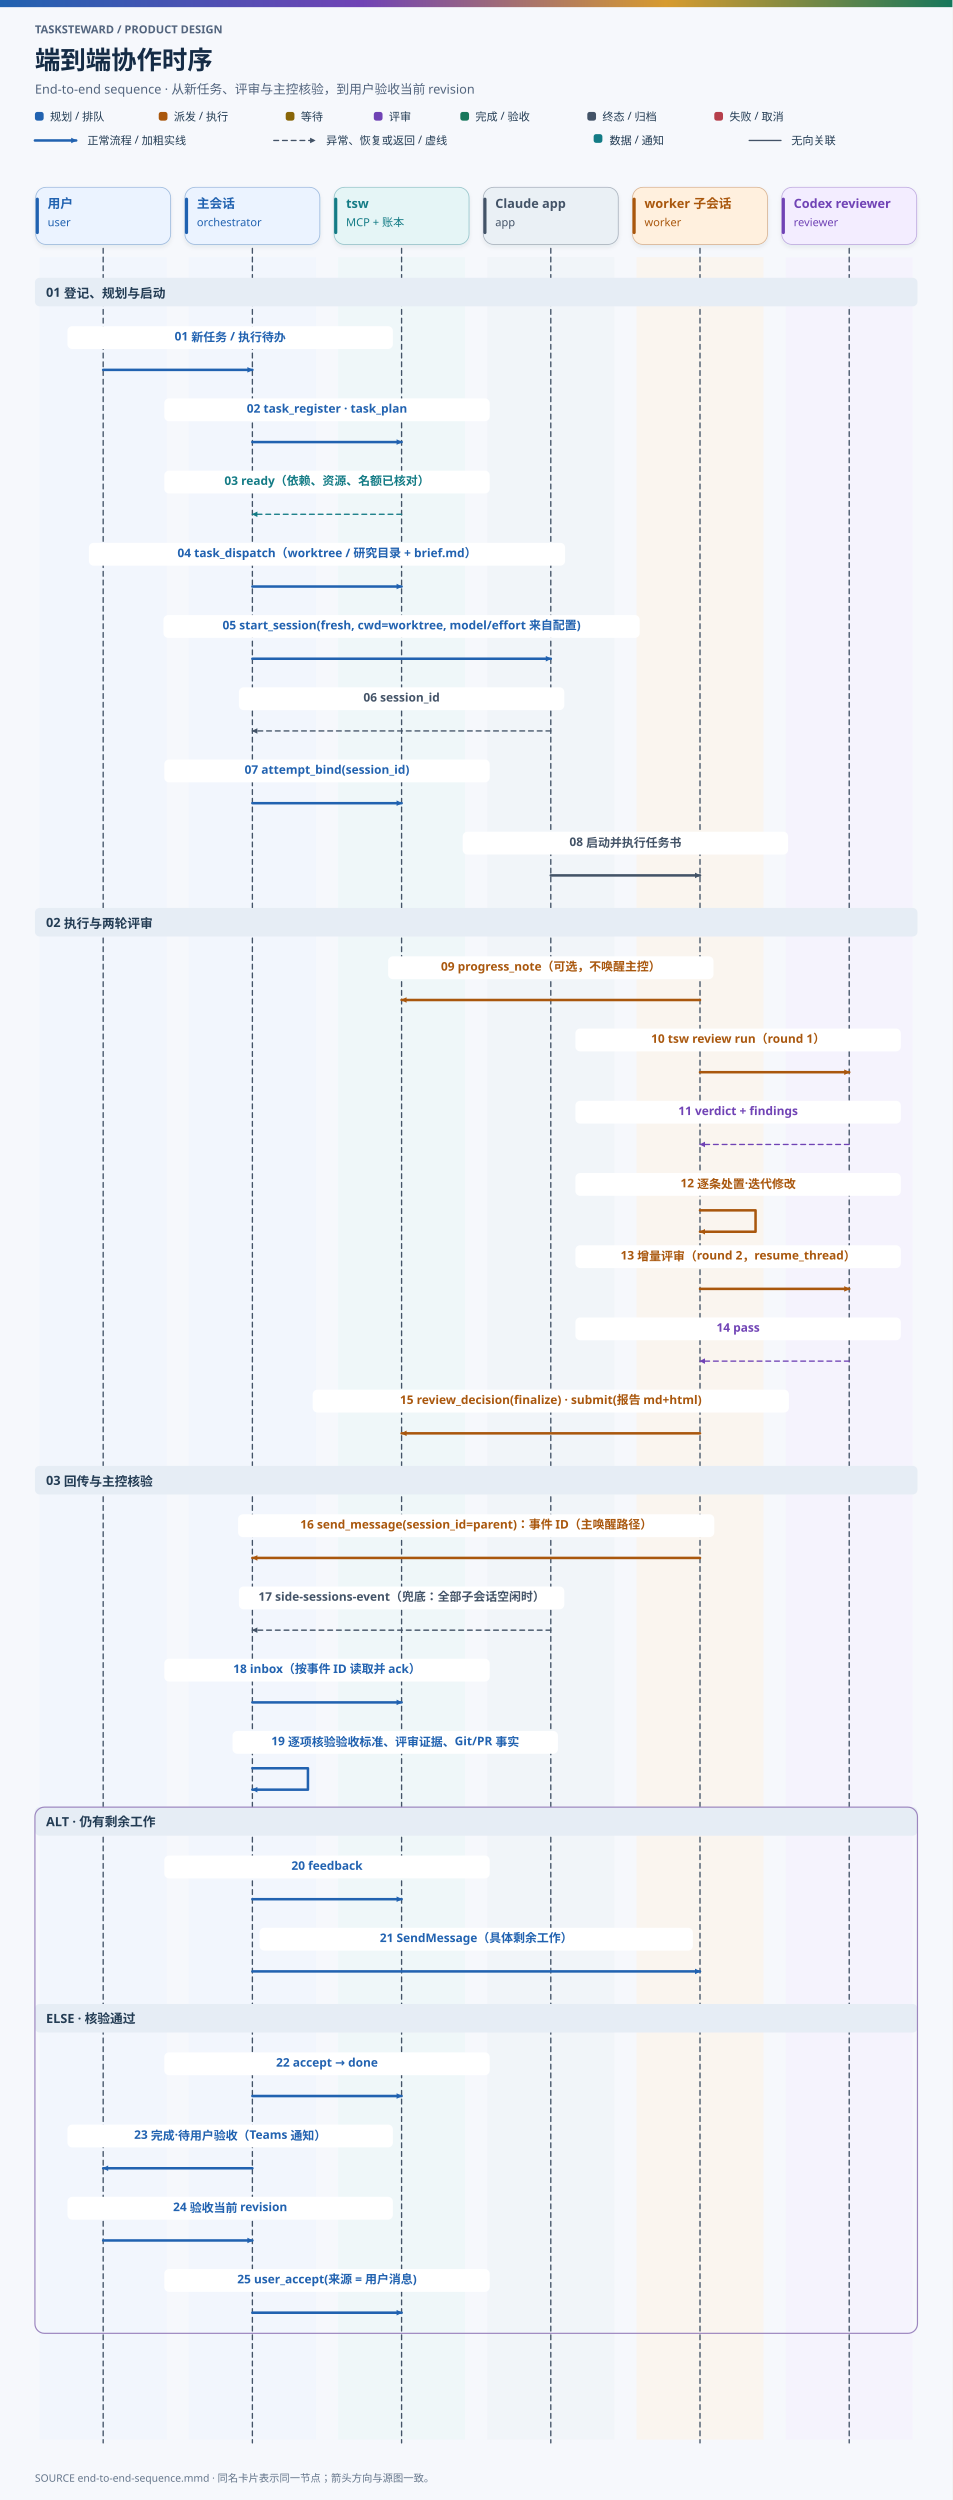
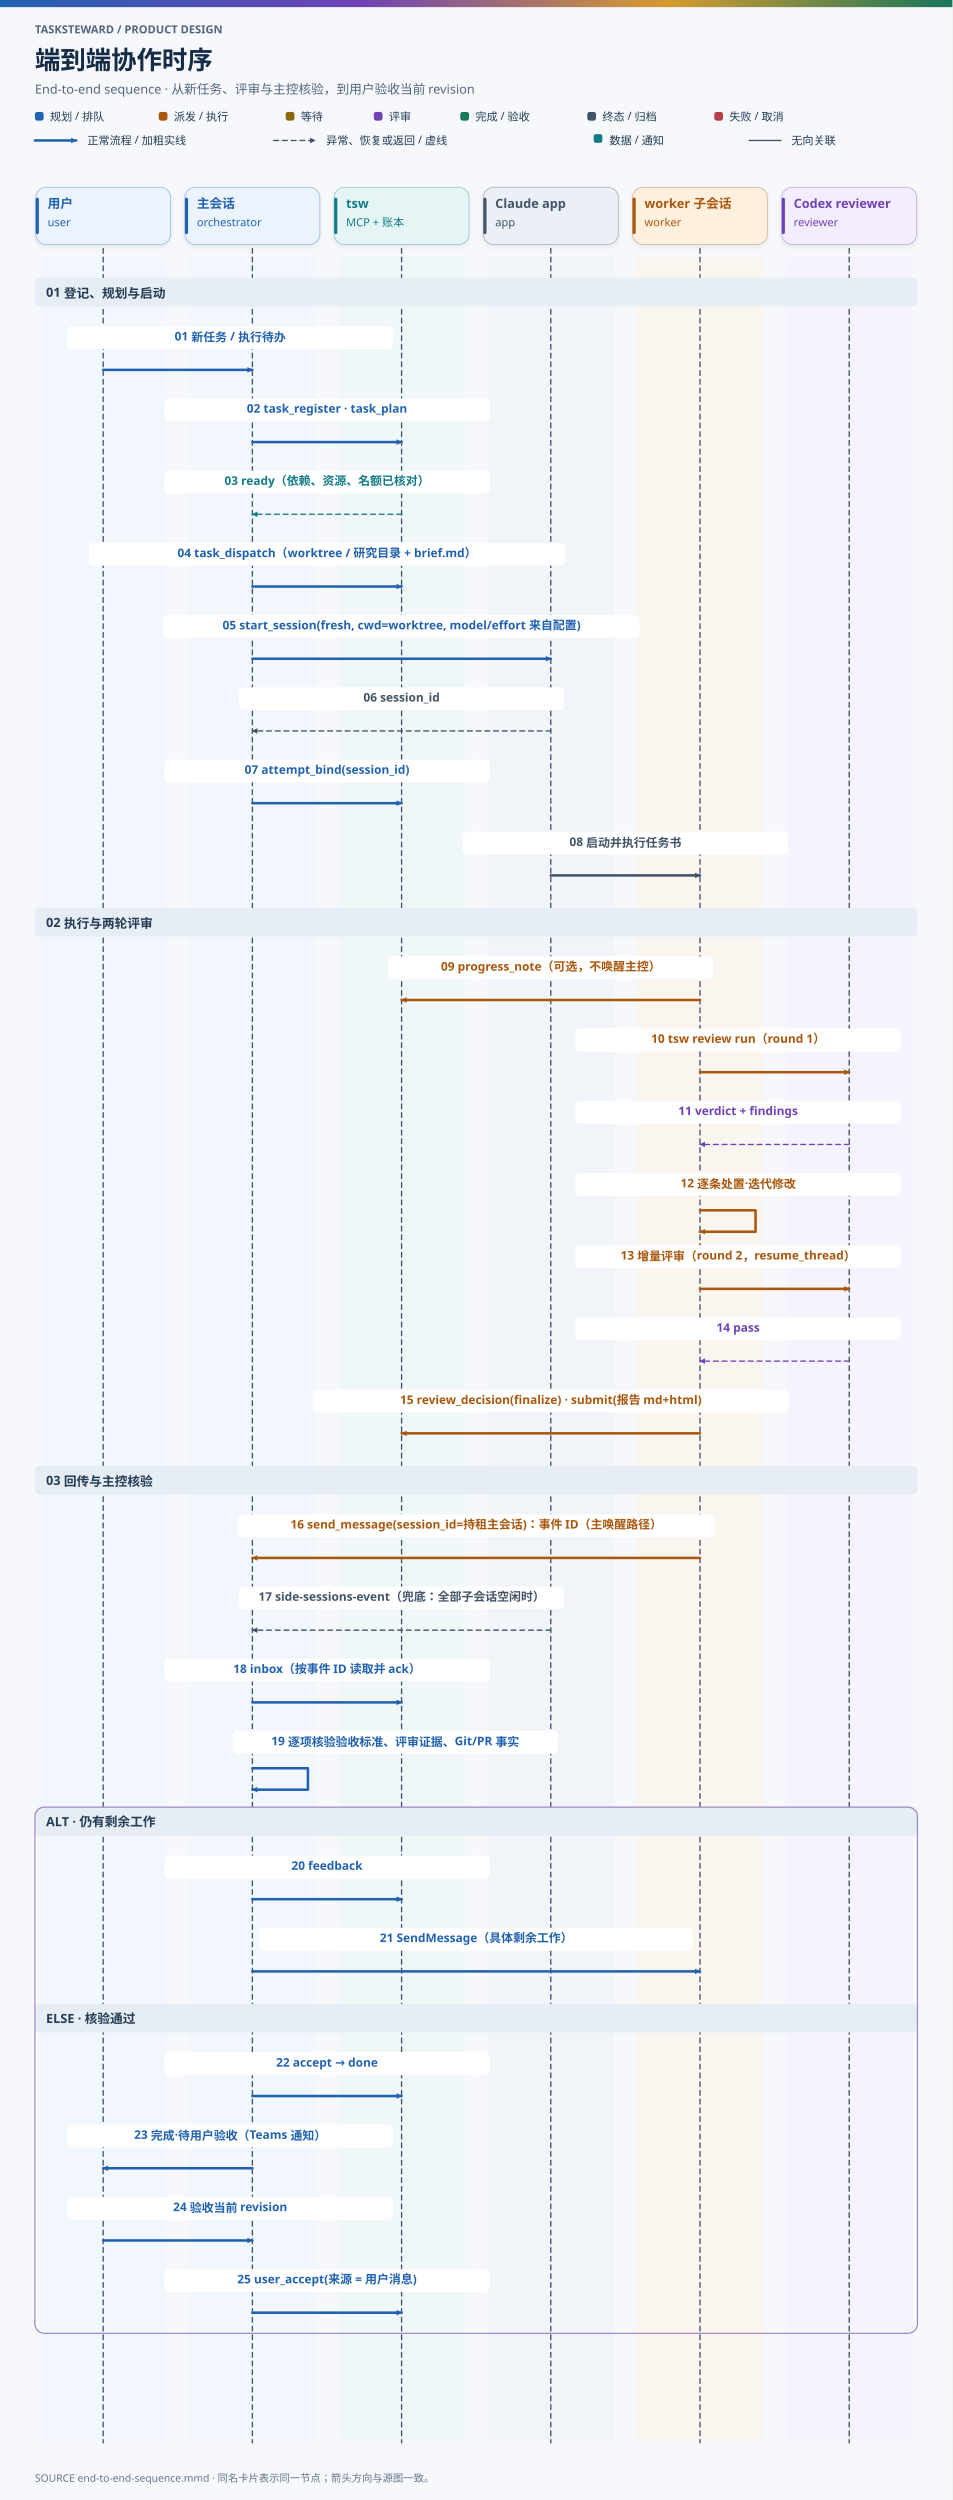
<svg xmlns="http://www.w3.org/2000/svg" width="1200" height="3150" viewBox="0 0 1200 3150" role="img" aria-labelledby="end-to-end-sequence-title" font-family="Segoe UI, Microsoft YaHei, sans-serif">
  <defs>
    <linearGradient id="end-to-end-sequence-header">
      <stop stop-color="#2162B0" />
      <stop offset=".38" stop-color="#7043B5" />
      <stop offset=".7" stop-color="#D79B2F" />
      <stop offset="1" stop-color="#17775B" />
    </linearGradient>
    <filter id="end-to-end-sequence-shadow" x="-10%" y="-20%" width="120%" height="150%">
      <feDropShadow dx="0" dy="3" stdDeviation="3" flood-color="#19334F" flood-opacity=".08" />
    </filter>
    <marker id="end-to-end-sequence-arrow-blue" viewBox="0 0 10 10" refX="9" refY="5" markerWidth="7" markerHeight="7" orient="auto-start-reverse" markerUnits="userSpaceOnUse">
      <path d="M 0 0 L 10 5 L 0 10 z" fill="#2162B0" />
    </marker>
    <marker id="end-to-end-sequence-arrow-orange" viewBox="0 0 10 10" refX="9" refY="5" markerWidth="7" markerHeight="7" orient="auto-start-reverse" markerUnits="userSpaceOnUse">
      <path d="M 0 0 L 10 5 L 0 10 z" fill="#A9570D" />
    </marker>
    <marker id="end-to-end-sequence-arrow-yellow" viewBox="0 0 10 10" refX="9" refY="5" markerWidth="7" markerHeight="7" orient="auto-start-reverse" markerUnits="userSpaceOnUse">
      <path d="M 0 0 L 10 5 L 0 10 z" fill="#896609" />
    </marker>
    <marker id="end-to-end-sequence-arrow-purple" viewBox="0 0 10 10" refX="9" refY="5" markerWidth="7" markerHeight="7" orient="auto-start-reverse" markerUnits="userSpaceOnUse">
      <path d="M 0 0 L 10 5 L 0 10 z" fill="#7043B5" />
    </marker>
    <marker id="end-to-end-sequence-arrow-green" viewBox="0 0 10 10" refX="9" refY="5" markerWidth="7" markerHeight="7" orient="auto-start-reverse" markerUnits="userSpaceOnUse">
      <path d="M 0 0 L 10 5 L 0 10 z" fill="#17775B" />
    </marker>
    <marker id="end-to-end-sequence-arrow-slate" viewBox="0 0 10 10" refX="9" refY="5" markerWidth="7" markerHeight="7" orient="auto-start-reverse" markerUnits="userSpaceOnUse">
      <path d="M 0 0 L 10 5 L 0 10 z" fill="#435367" />
    </marker>
    <marker id="end-to-end-sequence-arrow-red" viewBox="0 0 10 10" refX="9" refY="5" markerWidth="7" markerHeight="7" orient="auto-start-reverse" markerUnits="userSpaceOnUse">
      <path d="M 0 0 L 10 5 L 0 10 z" fill="#B63F4B" />
    </marker>
    <marker id="end-to-end-sequence-arrow-teal" viewBox="0 0 10 10" refX="9" refY="5" markerWidth="7" markerHeight="7" orient="auto-start-reverse" markerUnits="userSpaceOnUse">
      <path d="M 0 0 L 10 5 L 0 10 z" fill="#137B85" />
    </marker>
  </defs>
  <rect x="0" y="0" width="1200" height="3150" rx="0" fill="#F6F8FC" stroke="none" />
  <rect x="0" y="0" width="1200" height="9" rx="0" fill="url(#end-to-end-sequence-header)" stroke="none" />
  <text x="44" y="42" font-size="14" fill="#53657E" text-anchor="start" font-weight="600">TASKSTEWARD  /  PRODUCT DESIGN</text>
  <text x="44" y="87" font-size="32" fill="#152C46" text-anchor="start" font-weight="700">端到端协作时序</text>
  <text x="44" y="118" font-size="16" fill="#53657E" text-anchor="start" font-weight="400">End-to-end sequence  ·  从新任务、评审与主控核验，到用户验收当前 revision</text>
  <rect x="44" y="141" width="11" height="11" rx="3" fill="#2162B0" stroke="none" />
  <text x="63" y="152" font-size="14" fill="#233C54" text-anchor="start" font-weight="400">规划 / 排队</text>
  <rect x="200" y="141" width="11" height="11" rx="3" fill="#A9570D" stroke="none" />
  <text x="219" y="152" font-size="14" fill="#233C54" text-anchor="start" font-weight="400">派发 / 执行</text>
  <rect x="360" y="141" width="11" height="11" rx="3" fill="#896609" stroke="none" />
  <text x="379" y="152" font-size="14" fill="#233C54" text-anchor="start" font-weight="400">等待</text>
  <rect x="471" y="141" width="11" height="11" rx="3" fill="#7043B5" stroke="none" />
  <text x="490" y="152" font-size="14" fill="#233C54" text-anchor="start" font-weight="400">评审</text>
  <rect x="580" y="141" width="11" height="11" rx="3" fill="#17775B" stroke="none" />
  <text x="599" y="152" font-size="14" fill="#233C54" text-anchor="start" font-weight="400">完成 / 验收</text>
  <rect x="740" y="141" width="11" height="11" rx="3" fill="#435367" stroke="none" />
  <text x="759" y="152" font-size="14" fill="#233C54" text-anchor="start" font-weight="400">终态 / 归档</text>
  <rect x="900" y="141" width="11" height="11" rx="3" fill="#B63F4B" stroke="none" />
  <text x="919" y="152" font-size="14" fill="#233C54" text-anchor="start" font-weight="400">失败 / 取消</text>
  <path d="M 44,177 L 96,177" fill="none" stroke="#2162B0" stroke-width="3.2" stroke-linecap="round" stroke-linejoin="round" marker-end="url(#end-to-end-sequence-arrow-blue)" />
  <text x="110" y="182" font-size="14" fill="#233C54" text-anchor="start" font-weight="400">正常流程 / 加粗实线</text>
  <path d="M 345,177 L 397,177" fill="none" stroke="#435367" stroke-width="1.7" stroke-linecap="round" stroke-linejoin="round" stroke-dasharray="6 5" marker-end="url(#end-to-end-sequence-arrow-slate)" />
  <text x="411" y="182" font-size="14" fill="#233C54" text-anchor="start" font-weight="400">异常、恢复或返回 / 虚线</text>
  <rect x="748" y="169" width="11" height="11" rx="3" fill="#137B85" stroke="none" />
  <text x="768" y="182" font-size="14" fill="#233C54" text-anchor="start" font-weight="400">数据 / 通知</text>
  <path d="M 944,177 L 984,177" fill="none" stroke="#435367" stroke-width="1.7" stroke-linecap="round" stroke-linejoin="round" />
  <text x="997" y="182" font-size="14" fill="#233C54" text-anchor="start" font-weight="400">无向关联</text>
  <rect x="50" y="324" width="160" height="2750" rx="0" fill="#EBF3FF" stroke="none" opacity=".42" />
  <g data-node="U">
    <rect x="45" y="236" width="170" height="72" rx="13" fill="#EBF3FF" stroke="#2162B0" filter="url(#end-to-end-sequence-shadow)" stroke-opacity=".40" />
    <rect x="45" y="249" width="4" height="46" rx="2" fill="#2162B0" stroke="none" />
    <text x="60" y="262" font-size="16" fill="#2162B0" text-anchor="start" font-weight="650">用户</text>
    <text x="60" y="285.0" font-size="14" fill="#2162B0" text-anchor="start" font-weight="400">user</text>
  </g>
  <path d="M 130,313 L 130,3078" fill="none" stroke="#435367" stroke-width="1.7" stroke-linecap="round" stroke-linejoin="round" stroke-dasharray="6 5" />
  <rect x="238" y="324" width="160" height="2750" rx="0" fill="#EBF3FF" stroke="none" opacity=".42" />
  <g data-node="O">
    <rect x="233" y="236" width="170" height="72" rx="13" fill="#EBF3FF" stroke="#2162B0" filter="url(#end-to-end-sequence-shadow)" stroke-opacity=".40" />
    <rect x="233" y="249" width="4" height="46" rx="2" fill="#2162B0" stroke="none" />
    <text x="248" y="262" font-size="16" fill="#2162B0" text-anchor="start" font-weight="650">主会话</text>
    <text x="248" y="285.0" font-size="14" fill="#2162B0" text-anchor="start" font-weight="400">orchestrator</text>
  </g>
  <path d="M 318,313 L 318,3078" fill="none" stroke="#435367" stroke-width="1.7" stroke-linecap="round" stroke-linejoin="round" stroke-dasharray="6 5" />
  <rect x="426" y="324" width="160" height="2750" rx="0" fill="#E5F5F6" stroke="none" opacity=".42" />
  <g data-node="C">
    <rect x="421" y="236" width="170" height="72" rx="13" fill="#E5F5F6" stroke="#137B85" filter="url(#end-to-end-sequence-shadow)" stroke-opacity=".40" />
    <rect x="421" y="249" width="4" height="46" rx="2" fill="#137B85" stroke="none" />
    <text x="436" y="262" font-size="16" fill="#137B85" text-anchor="start" font-weight="650">tsw</text>
    <text x="436" y="285.0" font-size="14" fill="#137B85" text-anchor="start" font-weight="400">MCP + 账本</text>
  </g>
  <path d="M 506,313 L 506,3078" fill="none" stroke="#435367" stroke-width="1.7" stroke-linecap="round" stroke-linejoin="round" stroke-dasharray="6 5" />
  <rect x="614" y="324" width="160" height="2750" rx="0" fill="#EAF0F5" stroke="none" opacity=".42" />
  <g data-node="A">
    <rect x="609" y="236" width="170" height="72" rx="13" fill="#EAF0F5" stroke="#435367" filter="url(#end-to-end-sequence-shadow)" stroke-opacity=".40" />
    <rect x="609" y="249" width="4" height="46" rx="2" fill="#435367" stroke="none" />
    <text x="624" y="262" font-size="16" fill="#435367" text-anchor="start" font-weight="650">Claude app</text>
    <text x="624" y="285.0" font-size="14" fill="#435367" text-anchor="start" font-weight="400">app</text>
  </g>
  <path d="M 694,313 L 694,3078" fill="none" stroke="#435367" stroke-width="1.7" stroke-linecap="round" stroke-linejoin="round" stroke-dasharray="6 5" />
  <rect x="802" y="324" width="160" height="2750" rx="0" fill="#FFF0DE" stroke="none" opacity=".42" />
  <g data-node="W">
    <rect x="797" y="236" width="170" height="72" rx="13" fill="#FFF0DE" stroke="#A9570D" filter="url(#end-to-end-sequence-shadow)" stroke-opacity=".40" />
    <rect x="797" y="249" width="4" height="46" rx="2" fill="#A9570D" stroke="none" />
    <text x="812" y="262" font-size="16" fill="#A9570D" text-anchor="start" font-weight="650">worker 子会话</text>
    <text x="812" y="285.0" font-size="14" fill="#A9570D" text-anchor="start" font-weight="400">worker</text>
  </g>
  <path d="M 882,313 L 882,3078" fill="none" stroke="#435367" stroke-width="1.7" stroke-linecap="round" stroke-linejoin="round" stroke-dasharray="6 5" />
  <rect x="990" y="324" width="160" height="2750" rx="0" fill="#F3EDFF" stroke="none" opacity=".42" />
  <g data-node="X">
    <rect x="985" y="236" width="170" height="72" rx="13" fill="#F3EDFF" stroke="#7043B5" filter="url(#end-to-end-sequence-shadow)" stroke-opacity=".40" />
    <rect x="985" y="249" width="4" height="46" rx="2" fill="#7043B5" stroke="none" />
    <text x="1000" y="262" font-size="16" fill="#7043B5" text-anchor="start" font-weight="650">Codex reviewer</text>
    <text x="1000" y="285.0" font-size="14" fill="#7043B5" text-anchor="start" font-weight="400">reviewer</text>
  </g>
  <path d="M 1070,313 L 1070,3078" fill="none" stroke="#435367" stroke-width="1.7" stroke-linecap="round" stroke-linejoin="round" stroke-dasharray="6 5" />
  <rect x="44" y="350" width="1112" height="36" rx="6" fill="#E6EDF5" stroke="none" />
  <text x="58" y="374" font-size="16" fill="#233C54" text-anchor="start" font-weight="700">01  登记、规划与启动</text>
  <g data-edge="0" data-source="U" data-target="O">
    <path d="M 130,466 L 318,466" fill="none" stroke="#2162B0" stroke-width="3.2" stroke-linecap="round" stroke-linejoin="round" marker-end="url(#end-to-end-sequence-arrow-blue)" />
    <rect x="85.0" y="411" width="410" height="28.75" rx="6" fill="#FFFFFF" stroke="none" />
    <text x="290.0" y="429.0" font-size="15" fill="#2162B0" text-anchor="middle" font-weight="600">01  新任务 / 执行待办</text>
  </g>
  <g data-edge="1" data-source="O" data-target="C">
    <path d="M 318,557 L 506,557" fill="none" stroke="#2162B0" stroke-width="3.2" stroke-linecap="round" stroke-linejoin="round" marker-end="url(#end-to-end-sequence-arrow-blue)" />
    <rect x="207.0" y="502" width="410" height="28.75" rx="6" fill="#FFFFFF" stroke="none" />
    <text x="412.0" y="520.0" font-size="15" fill="#2162B0" text-anchor="middle" font-weight="600">02  task_register · task_plan</text>
  </g>
  <g data-edge="2" data-source="C" data-target="O">
    <path d="M 506,648 L 318,648" fill="none" stroke="#137B85" stroke-width="1.7" stroke-linecap="round" stroke-linejoin="round" stroke-dasharray="6 5" marker-end="url(#end-to-end-sequence-arrow-teal)" />
    <rect x="207.0" y="593" width="410" height="28.75" rx="6" fill="#FFFFFF" stroke="none" />
    <text x="412.0" y="611.0" font-size="15" fill="#137B85" text-anchor="middle" font-weight="600">03  ready（依赖、资源、名额已核对）</text>
  </g>
  <g data-edge="3" data-source="O" data-target="C">
    <path d="M 318,739 L 506,739" fill="none" stroke="#2162B0" stroke-width="3.2" stroke-linecap="round" stroke-linejoin="round" marker-end="url(#end-to-end-sequence-arrow-blue)" />
    <rect x="112.0" y="684" width="600" height="28.75" rx="6" fill="#FFFFFF" stroke="none" />
    <text x="412.0" y="702.0" font-size="15" fill="#2162B0" text-anchor="middle" font-weight="600">04  task_dispatch（worktree / 研究目录 + brief.md）</text>
  </g>
  <g data-edge="4" data-source="O" data-target="A">
    <path d="M 318,830 L 694,830" fill="none" stroke="#2162B0" stroke-width="3.2" stroke-linecap="round" stroke-linejoin="round" marker-end="url(#end-to-end-sequence-arrow-blue)" />
    <rect x="206.0" y="775" width="600" height="28.75" rx="6" fill="#FFFFFF" stroke="none" />
    <text x="506.0" y="793.0" font-size="15" fill="#2162B0" text-anchor="middle" font-weight="600">05  start_session(fresh, cwd=worktree, model/effort 来自配置)</text>
  </g>
  <g data-edge="5" data-source="A" data-target="O">
    <path d="M 694,921 L 318,921" fill="none" stroke="#435367" stroke-width="1.7" stroke-linecap="round" stroke-linejoin="round" stroke-dasharray="6 5" marker-end="url(#end-to-end-sequence-arrow-slate)" />
    <rect x="301.0" y="866" width="410" height="28.75" rx="6" fill="#FFFFFF" stroke="none" />
    <text x="506.0" y="884.0" font-size="15" fill="#435367" text-anchor="middle" font-weight="600">06  session_id</text>
  </g>
  <g data-edge="6" data-source="O" data-target="C">
    <path d="M 318,1012 L 506,1012" fill="none" stroke="#2162B0" stroke-width="3.2" stroke-linecap="round" stroke-linejoin="round" marker-end="url(#end-to-end-sequence-arrow-blue)" />
    <rect x="207.0" y="957" width="410" height="28.75" rx="6" fill="#FFFFFF" stroke="none" />
    <text x="412.0" y="975.0" font-size="15" fill="#2162B0" text-anchor="middle" font-weight="600">07  attempt_bind(session_id)</text>
  </g>
  <g data-edge="7" data-source="A" data-target="W">
    <path d="M 694,1103 L 882,1103" fill="none" stroke="#435367" stroke-width="3.2" stroke-linecap="round" stroke-linejoin="round" marker-end="url(#end-to-end-sequence-arrow-slate)" />
    <rect x="583.0" y="1048" width="410" height="28.75" rx="6" fill="#FFFFFF" stroke="none" />
    <text x="788.0" y="1066.0" font-size="15" fill="#435367" text-anchor="middle" font-weight="600">08  启动并执行任务书</text>
  </g>
  <rect x="44" y="1144" width="1112" height="36" rx="6" fill="#E6EDF5" stroke="none" />
  <text x="58" y="1168" font-size="16" fill="#233C54" text-anchor="start" font-weight="700">02  执行与两轮评审</text>
  <g data-edge="8" data-source="W" data-target="C">
    <path d="M 882,1260 L 506,1260" fill="none" stroke="#A9570D" stroke-width="3.2" stroke-linecap="round" stroke-linejoin="round" marker-end="url(#end-to-end-sequence-arrow-orange)" />
    <rect x="489.0" y="1205" width="410" height="28.75" rx="6" fill="#FFFFFF" stroke="none" />
    <text x="694.0" y="1223.0" font-size="15" fill="#A9570D" text-anchor="middle" font-weight="600">09  progress_note（可选，不唤醒主控）</text>
  </g>
  <g data-edge="9" data-source="W" data-target="X">
    <path d="M 882,1351 L 1070,1351" fill="none" stroke="#A9570D" stroke-width="3.2" stroke-linecap="round" stroke-linejoin="round" marker-end="url(#end-to-end-sequence-arrow-orange)" />
    <rect x="725.0" y="1296" width="410" height="28.75" rx="6" fill="#FFFFFF" stroke="none" />
    <text x="930.0" y="1314.0" font-size="15" fill="#A9570D" text-anchor="middle" font-weight="600">10  tsw review run（round 1）</text>
  </g>
  <g data-edge="10" data-source="X" data-target="W">
    <path d="M 1070,1442 L 882,1442" fill="none" stroke="#7043B5" stroke-width="1.7" stroke-linecap="round" stroke-linejoin="round" stroke-dasharray="6 5" marker-end="url(#end-to-end-sequence-arrow-purple)" />
    <rect x="725.0" y="1387" width="410" height="28.75" rx="6" fill="#FFFFFF" stroke="none" />
    <text x="930.0" y="1405.0" font-size="15" fill="#7043B5" text-anchor="middle" font-weight="600">11  verdict + findings</text>
  </g>
  <g data-edge="11" data-source="W" data-target="W">
    <path d="M 882,1525 L 952,1525 L 952,1552 L 882,1552" fill="none" stroke="#A9570D" stroke-width="3.2" stroke-linecap="round" stroke-linejoin="round" marker-end="url(#end-to-end-sequence-arrow-orange)" />
    <rect x="725.0" y="1478" width="410" height="28.75" rx="6" fill="#FFFFFF" stroke="none" />
    <text x="930.0" y="1496.0" font-size="15" fill="#A9570D" text-anchor="middle" font-weight="600">12  逐条处置·迭代修改</text>
  </g>
  <g data-edge="12" data-source="W" data-target="X">
    <path d="M 882,1624 L 1070,1624" fill="none" stroke="#A9570D" stroke-width="3.2" stroke-linecap="round" stroke-linejoin="round" marker-end="url(#end-to-end-sequence-arrow-orange)" />
    <rect x="725.0" y="1569" width="410" height="28.75" rx="6" fill="#FFFFFF" stroke="none" />
    <text x="930.0" y="1587.0" font-size="15" fill="#A9570D" text-anchor="middle" font-weight="600">13  增量评审（round 2，resume_thread）</text>
  </g>
  <g data-edge="13" data-source="X" data-target="W">
    <path d="M 1070,1715 L 882,1715" fill="none" stroke="#7043B5" stroke-width="1.7" stroke-linecap="round" stroke-linejoin="round" stroke-dasharray="6 5" marker-end="url(#end-to-end-sequence-arrow-purple)" />
    <rect x="725.0" y="1660" width="410" height="28.75" rx="6" fill="#FFFFFF" stroke="none" />
    <text x="930.0" y="1678.0" font-size="15" fill="#7043B5" text-anchor="middle" font-weight="600">14  pass</text>
  </g>
  <g data-edge="14" data-source="W" data-target="C">
    <path d="M 882,1806 L 506,1806" fill="none" stroke="#A9570D" stroke-width="3.2" stroke-linecap="round" stroke-linejoin="round" marker-end="url(#end-to-end-sequence-arrow-orange)" />
    <rect x="394.0" y="1751" width="600" height="28.75" rx="6" fill="#FFFFFF" stroke="none" />
    <text x="694.0" y="1769.0" font-size="15" fill="#A9570D" text-anchor="middle" font-weight="600">15  review_decision(finalize) · submit(报告 md+html)</text>
  </g>
  <rect x="44" y="1847" width="1112" height="36" rx="6" fill="#E6EDF5" stroke="none" />
  <text x="58" y="1871" font-size="16" fill="#233C54" text-anchor="start" font-weight="700">03  回传与主控核验</text>
  <g data-edge="15" data-source="W" data-target="O">
    <path d="M 882,1963 L 318,1963" fill="none" stroke="#A9570D" stroke-width="3.2" stroke-linecap="round" stroke-linejoin="round" marker-end="url(#end-to-end-sequence-arrow-orange)" />
    <rect x="300.0" y="1908" width="600" height="28.75" rx="6" fill="#FFFFFF" stroke="none" />
-     <text x="600.0" y="1926.0" font-size="15" fill="#A9570D" text-anchor="middle" font-weight="600">16  send_message(session_id=parent)：事件 ID（主唤醒路径）</text>
+     <text x="600.0" y="1926.0" font-size="15" fill="#A9570D" text-anchor="middle" font-weight="600">16  send_message(session_id=持租主会话)：事件 ID（主唤醒路径）</text>
  </g>
  <g data-edge="16" data-source="A" data-target="O">
    <path d="M 694,2054 L 318,2054" fill="none" stroke="#435367" stroke-width="1.7" stroke-linecap="round" stroke-linejoin="round" stroke-dasharray="6 5" marker-end="url(#end-to-end-sequence-arrow-slate)" />
    <rect x="301.0" y="1999" width="410" height="28.75" rx="6" fill="#FFFFFF" stroke="none" />
    <text x="506.0" y="2017.0" font-size="15" fill="#435367" text-anchor="middle" font-weight="600">17  side-sessions-event（兜底：全部子会话空闲时）</text>
  </g>
  <g data-edge="17" data-source="O" data-target="C">
    <path d="M 318,2145 L 506,2145" fill="none" stroke="#2162B0" stroke-width="3.2" stroke-linecap="round" stroke-linejoin="round" marker-end="url(#end-to-end-sequence-arrow-blue)" />
    <rect x="207.0" y="2090" width="410" height="28.75" rx="6" fill="#FFFFFF" stroke="none" />
    <text x="412.0" y="2108.0" font-size="15" fill="#2162B0" text-anchor="middle" font-weight="600">18  inbox（按事件 ID 读取并 ack）</text>
  </g>
  <g data-edge="18" data-source="O" data-target="O">
    <path d="M 318,2228 L 388,2228 L 388,2255 L 318,2255" fill="none" stroke="#2162B0" stroke-width="3.2" stroke-linecap="round" stroke-linejoin="round" marker-end="url(#end-to-end-sequence-arrow-blue)" />
    <rect x="293.0" y="2181" width="410" height="28.75" rx="6" fill="#FFFFFF" stroke="none" />
    <text x="498" y="2199.0" font-size="15" fill="#2162B0" text-anchor="middle" font-weight="600">19  逐项核验验收标准、评审证据、Git/PR 事实</text>
  </g>
  <rect x="44" y="2277" width="1112" height="36" rx="6" fill="#E6EDF5" stroke="none" />
  <text x="58" y="2301" font-size="16" fill="#233C54" text-anchor="start" font-weight="700">ALT  ·  仍有剩余工作</text>
  <g data-edge="19" data-source="O" data-target="C">
    <path d="M 318,2393 L 506,2393" fill="none" stroke="#2162B0" stroke-width="3.2" stroke-linecap="round" stroke-linejoin="round" marker-end="url(#end-to-end-sequence-arrow-blue)" />
    <rect x="207.0" y="2338" width="410" height="28.75" rx="6" fill="#FFFFFF" stroke="none" />
    <text x="412.0" y="2356.0" font-size="15" fill="#2162B0" text-anchor="middle" font-weight="600">20  feedback</text>
  </g>
  <g data-edge="20" data-source="O" data-target="W">
    <path d="M 318,2484 L 882,2484" fill="none" stroke="#2162B0" stroke-width="3.2" stroke-linecap="round" stroke-linejoin="round" marker-end="url(#end-to-end-sequence-arrow-blue)" />
    <rect x="327.0" y="2429" width="546" height="28.75" rx="6" fill="#FFFFFF" stroke="none" />
    <text x="600.0" y="2447.0" font-size="15" fill="#2162B0" text-anchor="middle" font-weight="600">21  SendMessage（具体剩余工作）</text>
  </g>
  <rect x="44" y="2525" width="1112" height="36" rx="6" fill="#E6EDF5" stroke="none" />
  <text x="58" y="2549" font-size="16" fill="#233C54" text-anchor="start" font-weight="700">ELSE  ·  核验通过</text>
  <g data-edge="21" data-source="O" data-target="C">
    <path d="M 318,2641 L 506,2641" fill="none" stroke="#2162B0" stroke-width="3.2" stroke-linecap="round" stroke-linejoin="round" marker-end="url(#end-to-end-sequence-arrow-blue)" />
    <rect x="207.0" y="2586" width="410" height="28.75" rx="6" fill="#FFFFFF" stroke="none" />
    <text x="412.0" y="2604.0" font-size="15" fill="#2162B0" text-anchor="middle" font-weight="600">22  accept → done</text>
  </g>
  <g data-edge="22" data-source="O" data-target="U">
    <path d="M 318,2732 L 130,2732" fill="none" stroke="#2162B0" stroke-width="3.2" stroke-linecap="round" stroke-linejoin="round" marker-end="url(#end-to-end-sequence-arrow-blue)" />
    <rect x="85.0" y="2677" width="410" height="28.75" rx="6" fill="#FFFFFF" stroke="none" />
    <text x="290.0" y="2695.0" font-size="15" fill="#2162B0" text-anchor="middle" font-weight="600">23  完成·待用户验收（Teams 通知）</text>
  </g>
  <g data-edge="23" data-source="U" data-target="O">
    <path d="M 130,2823 L 318,2823" fill="none" stroke="#2162B0" stroke-width="3.2" stroke-linecap="round" stroke-linejoin="round" marker-end="url(#end-to-end-sequence-arrow-blue)" />
    <rect x="85.0" y="2768" width="410" height="28.75" rx="6" fill="#FFFFFF" stroke="none" />
    <text x="290.0" y="2786.0" font-size="15" fill="#2162B0" text-anchor="middle" font-weight="600">24  验收当前 revision</text>
  </g>
  <g data-edge="24" data-source="O" data-target="C">
    <path d="M 318,2914 L 506,2914" fill="none" stroke="#2162B0" stroke-width="3.2" stroke-linecap="round" stroke-linejoin="round" marker-end="url(#end-to-end-sequence-arrow-blue)" />
    <rect x="207.0" y="2859" width="410" height="28.75" rx="6" fill="#FFFFFF" stroke="none" />
    <text x="412.0" y="2877.0" font-size="15" fill="#2162B0" text-anchor="middle" font-weight="600">25  user_accept(来源 = 用户消息)</text>
  </g>
  <rect x="44" y="2277" width="1112" height="663" rx="12" fill="none" stroke="#9C86BF" stroke-width="1.5" />
  <text x="44" y="3127" font-size="13" fill="#64758A" text-anchor="start" font-weight="400">SOURCE  end-to-end-sequence.mmd   ·   同名卡片表示同一节点；箭头方向与源图一致。</text>
</svg>
